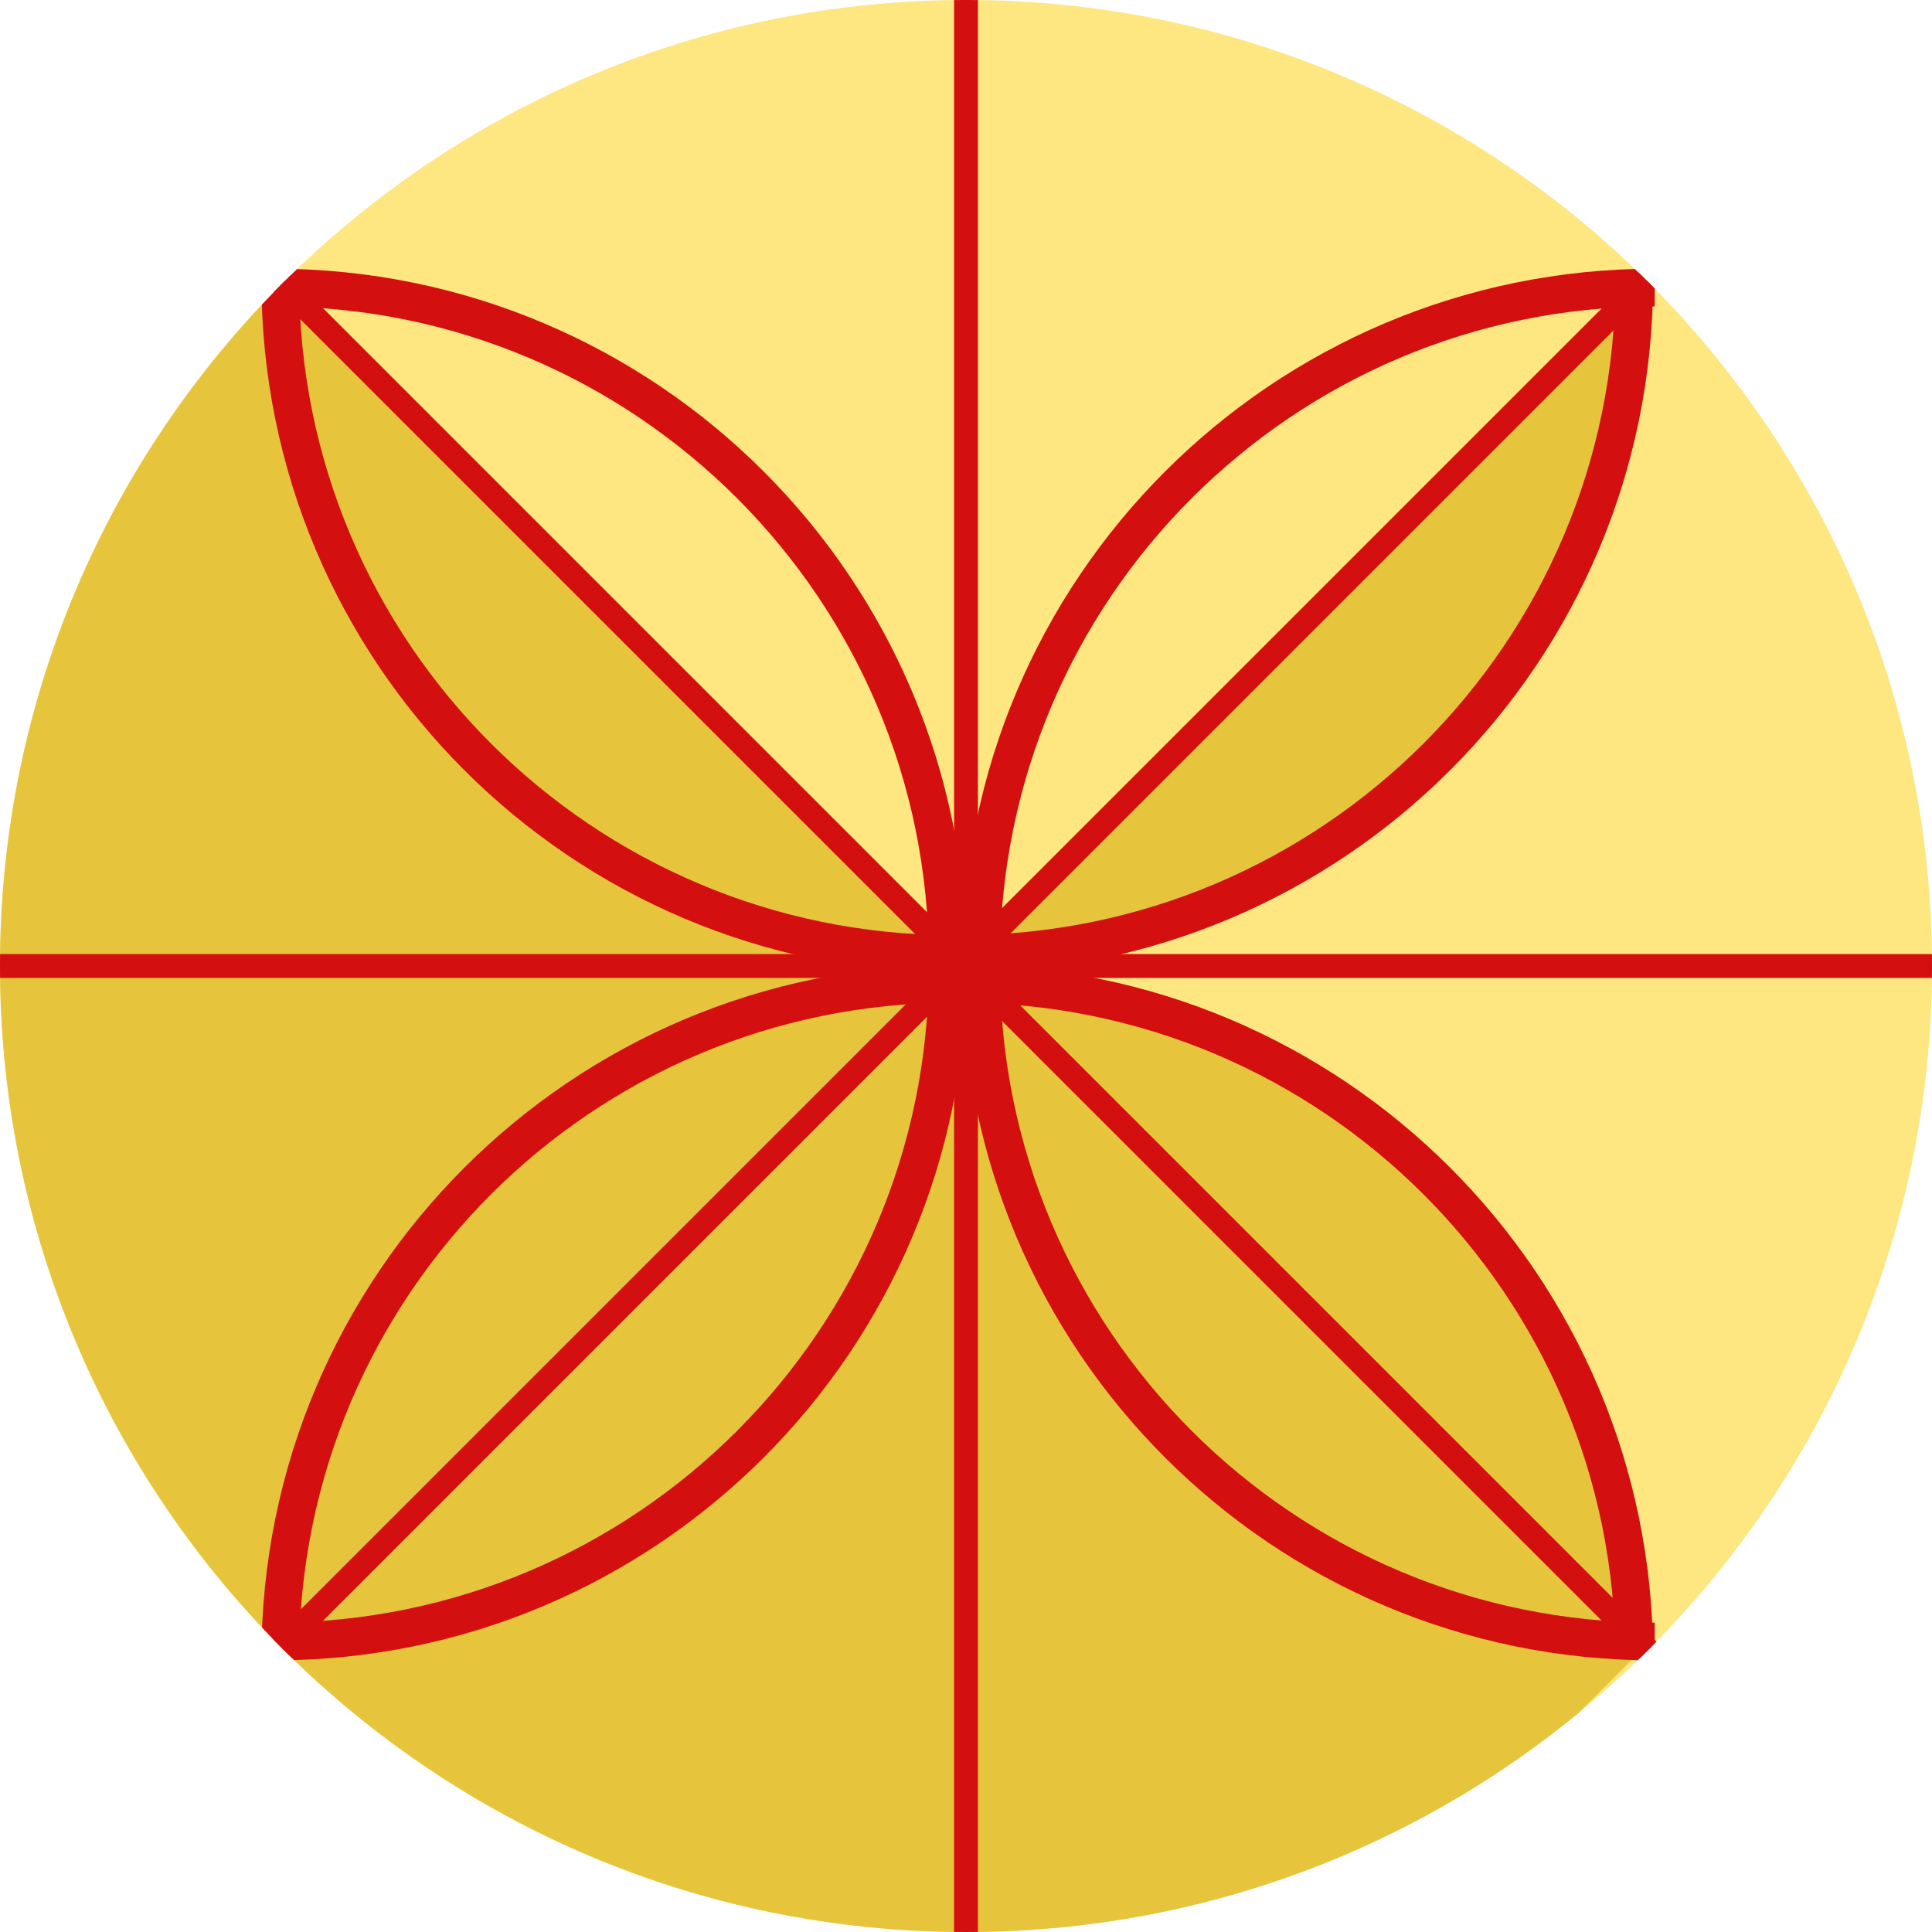
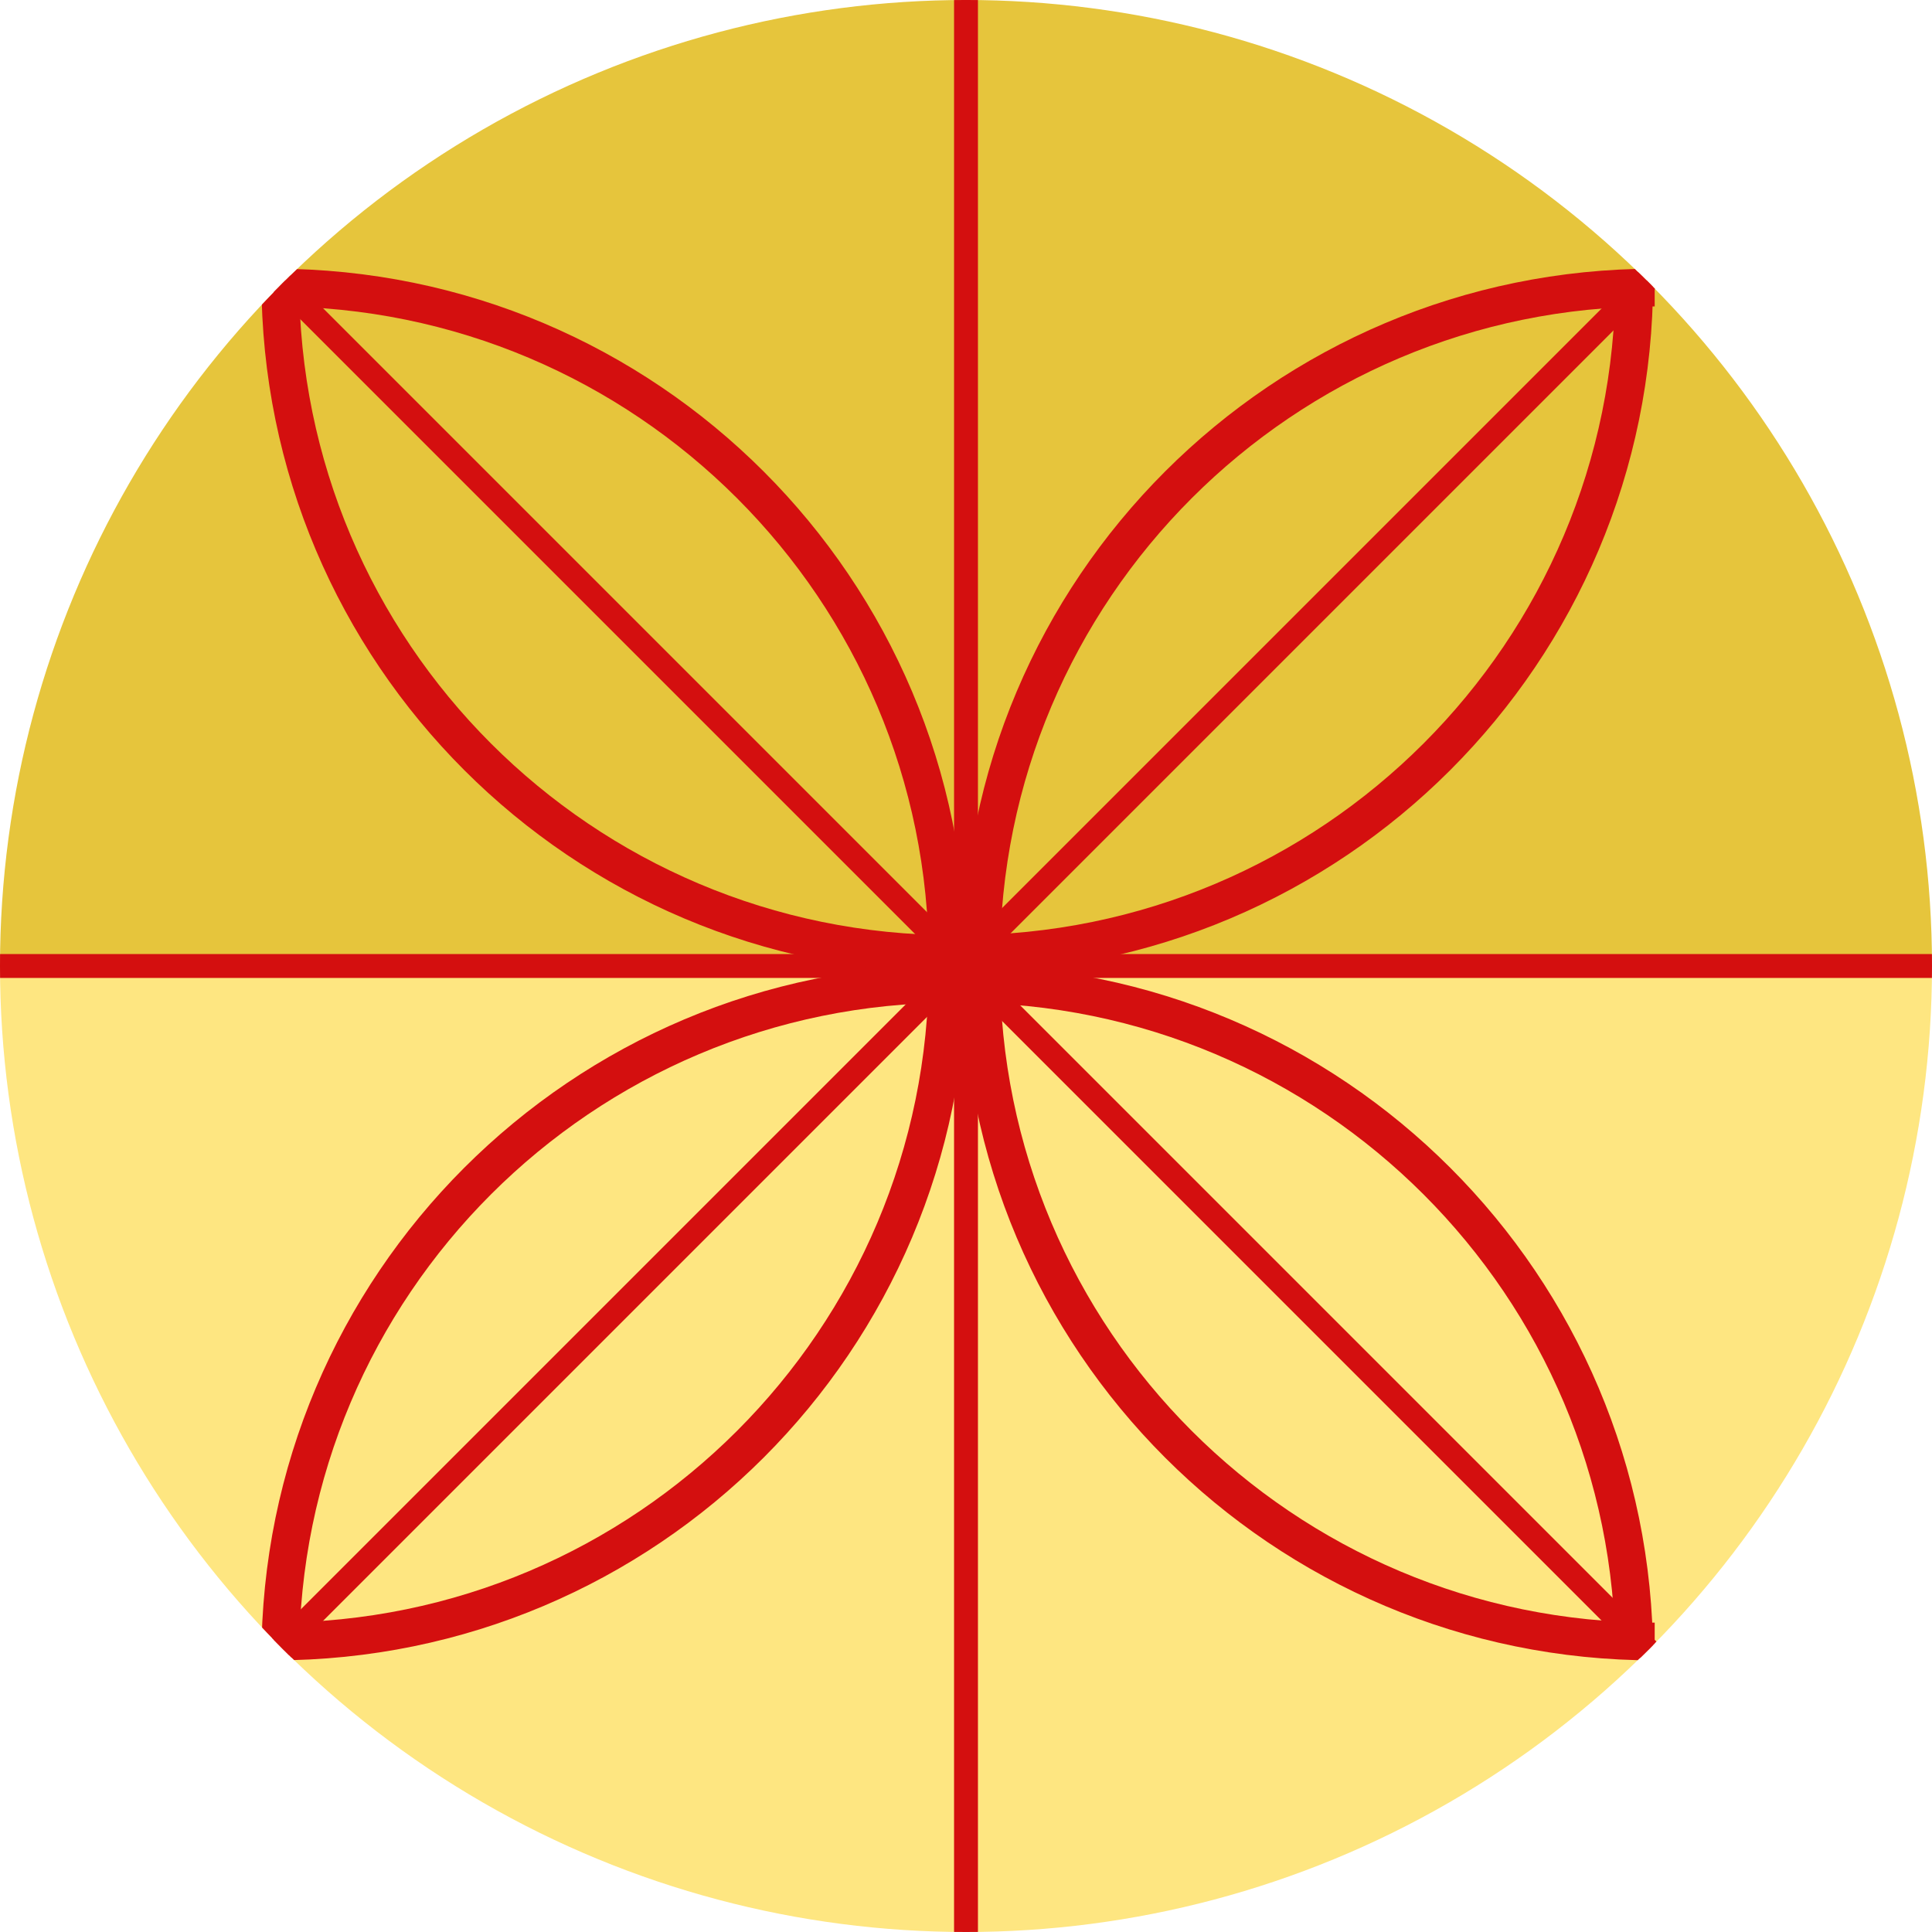
<svg xmlns="http://www.w3.org/2000/svg" width="256" height="256" viewBox="0 0 256 256" id="svg2" version="1.1">
  <defs id="defs4">
    <marker orient="auto" refY="0.0" refX="0.0" id="Arrow1Mend" style="overflow:visible;">
      <path id="path5459" d="M 0.0,0.0 L 5.0,-5.0 L -12.5,0.0 L 5.0,5.0 L 0.0,0.0 z " style="fill-rule:evenodd;stroke:#000000;stroke-width:1pt;stroke-opacity:1;fill:#000000;fill-opacity:1" transform="scale(0.4) rotate(180) translate(10,0)" />
    </marker>
    <marker style="overflow:visible;" id="marker7388" refX="0.0" refY="0.0" orient="auto">
      <path transform="scale(0.4) rotate(180) translate(10,0)" style="fill-rule:evenodd;stroke:#000000;stroke-width:1pt;stroke-opacity:1;fill:none;fill-opacity:1" d="M 0.0,0.0 L 5.0,-5.0 L -12.5,0.0 L 5.0,5.0 L 0.0,0.0 z " id="path7390" />
    </marker>
    <clipPath id="clipPath5002" clipPathUnits="userSpaceOnUse">
      <g id="g5004">
        <path style="fill:#0f9d58;fill-opacity:1;stroke:none;stroke-width:4.858;stroke-linejoin:round;stroke-miterlimit:4;stroke-dasharray:none;stroke-opacity:1" d="M 88.118,249.435 C 46.103,235.291 14.771,201.687 4.134,159.361 1.338,148.236 0.923,144.163 0.926,127.889 0.928,117.472 1.134,112.014 1.658,108.541 4.465,89.913 12.177,70.638 23.043,55.086 c 3.959,-5.666 8.345,-10.931 9.102,-10.926 0.328,0.002 10.489,18.31 22.579,40.683 12.09,22.373 22.375,41.335 22.854,42.136 0.479,0.802 0.925,2.441 0.99,3.643 0.343,6.316 2.524,14.21 5.642,20.423 2.954,5.887 5.065,8.733 10.435,14.067 6.714,6.67 12.889,10.286 21.732,12.729 3.166,0.874 5.105,1.05 11.575,1.05 8.826,0 12.602,-0.762 19.264,-3.887 2.046,-0.96 3.937,-1.665 4.202,-1.568 0.265,0.097 -11.056,17.665 -25.157,39.038 l -25.639,38.861 -3.094,0.112 c -2.555,0.093 -4.195,-0.258 -9.409,-2.014 z" id="path5006" transform="translate(0,796.3622)" />
        <path style="fill:#f4b400;fill-opacity:1;stroke:none;stroke-width:4.858;stroke-linejoin:round;stroke-miterlimit:4;stroke-dasharray:none;stroke-opacity:1" d="m 112.36,1051.517 c -10.001,-1.45 -12.156,-1.82 -12.532,-2.156 -0.249,-0.222 1.738,-3.748 4.55,-8.072 7.166,-11.021 49.772,-74.648 50.259,-75.055 3.575,-2.992 8.635,-8.041 10.575,-10.554 3.362,-4.353 7.558,-12.914 9.065,-18.494 6.193,-22.925 -2.593,-47.152 -21.7,-59.837 l -2.961,-1.966 17.025,0.296 c 9.364,0.163 31.17,0.434 48.459,0.603 l 31.435,0.307 1.546,4.189 c 2.246,6.086 4.678,15.095 5.935,21.982 1.525,8.36 1.925,28.859 0.739,37.828 -3.08,23.278 -12.813,45.72 -27.802,64.106 -20.476,25.117 -51.46,42.197 -84.146,46.389 -5.312,0.681 -26.646,0.986 -30.446,0.436 z" id="path5008" />
        <path style="fill:#db4437;fill-opacity:1;stroke:none;stroke-width:10;stroke-linejoin:round;stroke-miterlimit:4;stroke-dasharray:none;stroke-opacity:1" d="M 67.99,108.873 C 41.284,59.576 33.29,45.149 32.234,44.345 31.651,43.901 32.811,42.55 38.696,36.815 53.436,22.45 68.809,13.041 87.839,6.736 101.687,2.148 112.582,0.437 127.951,0.437 c 21.31,0 37.805,3.81 56.835,13.126 25.294,12.383 46.194,33.579 58.52,59.346 1.611,3.369 2.93,6.372 2.93,6.675 0,0.56 -10.549,0.495 -71.165,-0.437 l -24.288,-0.374 -3.931,-1.764 c -6.757,-3.033 -10.646,-3.84 -18.658,-3.868 -5.03,-0.018 -7.979,0.208 -10.316,0.788 -14.508,3.604 -26.283,12.948 -33.292,26.419 -3.585,6.891 -5.247,13.082 -6.332,23.583 l -0.337,3.267 -9.927,-18.326 z" id="path5010" transform="translate(0,796.3622)" />
      </g>
    </clipPath>
    <radialGradient gradientUnits="userSpaceOnUse" gradientTransform="matrix(0.7100982,0,0,-0.6966773,-12.93118,1000.262)" r="322.22" cy="216.92" cx="278.96" id="SVGID21">
      <stop id="stop131" stop-color="#ffffff" offset="0.119" />
      <stop id="stop133" stop-color="#fffffa" offset="0.122" />
      <stop id="stop135" stop-color="#ffe560" offset="0.25" />
      <stop id="stop137" stop-color="#ffdf56" offset="0.287" />
      <stop id="stop139" stop-color="#f8d03b" offset="0.347" />
      <stop id="stop141" stop-color="#f0be1b" offset="0.406" />
      <stop id="stop143" stop-color="#eb9d23" offset="0.473" />
      <stop id="stop145" stop-color="#e57c27" offset="0.548" />
      <stop id="stop147" stop-color="#dd5626" offset="0.765" />
      <stop id="stop149" stop-color="#c33a28" offset="0.903" />
      <stop id="stop151" stop-color="#b02228" offset="1" />
    </radialGradient>
    <clipPath id="clipPath6128" clipPathUnits="userSpaceOnUse">
      <circle style="opacity:1;fill:#4285f4;fill-opacity:1;stroke:none;stroke-width:20.52;stroke-linecap:round;stroke-linejoin:round;stroke-miterlimit:4;stroke-dasharray:none;stroke-opacity:1" id="circle6130" cx="128" cy="925.362" r="128" />
    </clipPath>
    <clipPath clipPathUnits="userSpaceOnUse" id="clipPath6618">
      <circle style="opacity:1;fill:#4285f4;fill-opacity:1;stroke:none;stroke-width:20.52;stroke-linecap:round;stroke-linejoin:round;stroke-miterlimit:4;stroke-dasharray:none;stroke-opacity:1" id="circle6620" cx="128" cy="925.362" r="128" />
    </clipPath>
    <clipPath clipPathUnits="userSpaceOnUse" id="clipPath5300">
      <circle style="opacity:1;fill:#3f71aa;fill-opacity:1;stroke:none;stroke-width:20.52;stroke-linecap:round;stroke-linejoin:round;stroke-miterlimit:4;stroke-dasharray:none;stroke-opacity:1" id="circle5302" cx="128" cy="925.362" r="128" />
    </clipPath>
    <clipPath clipPathUnits="userSpaceOnUse" id="clipPath5390">
      <circle style="opacity:1;fill:#3f71aa;fill-opacity:1;stroke:none;stroke-width:20.52;stroke-linecap:round;stroke-linejoin:round;stroke-miterlimit:4;stroke-dasharray:none;stroke-opacity:1" id="circle5392" cx="128" cy="925.362" r="128" />
    </clipPath>
    <clipPath id="clipPath5032" clipPathUnits="userSpaceOnUse">
      <circle style="opacity:1;fill:#aa9a3f;fill-opacity:1;stroke:none;stroke-width:20.52;stroke-linecap:round;stroke-linejoin:round;stroke-miterlimit:4;stroke-dasharray:none;stroke-opacity:1" id="circle5034" cx="128" cy="927.044" r="128" />
    </clipPath>
    <clipPath id="clipPath5052" clipPathUnits="userSpaceOnUse">
      <circle style="opacity:1;fill:#aa9a3f;fill-opacity:1;stroke:none;stroke-width:20.52;stroke-linecap:round;stroke-linejoin:round;stroke-miterlimit:4;stroke-dasharray:none;stroke-opacity:1" id="circle5054" cx="115.788" cy="934.16" r="128" />
    </clipPath>
    <clipPath id="clipPath4365" clipPathUnits="userSpaceOnUse">
      <circle style="opacity:1;fill:#e3c938;fill-opacity:1;stroke:none;stroke-width:20.52;stroke-linecap:round;stroke-linejoin:round;stroke-miterlimit:4;stroke-dasharray:none;stroke-opacity:1" id="circle4367" cx="128" cy="924.362" r="128" />
    </clipPath>
    <clipPath id="clipPath4369" clipPathUnits="userSpaceOnUse">
      <circle style="opacity:1;fill:#e3c938;fill-opacity:1;stroke:none;stroke-width:20.52;stroke-linecap:round;stroke-linejoin:round;stroke-miterlimit:4;stroke-dasharray:none;stroke-opacity:1" id="circle4371" cx="128" cy="924.362" r="128" />
    </clipPath>
    <clipPath id="clipPath4373" clipPathUnits="userSpaceOnUse">
      <circle style="opacity:1;fill:#e3c938;fill-opacity:1;stroke:none;stroke-width:20.52;stroke-linecap:round;stroke-linejoin:round;stroke-miterlimit:4;stroke-dasharray:none;stroke-opacity:1" id="circle4375" cx="128" cy="928.362" r="128" />
    </clipPath>
    <clipPath id="clipPath4377" clipPathUnits="userSpaceOnUse">
      <circle style="opacity:1;fill:#e3c938;fill-opacity:1;stroke:none;stroke-width:20.52;stroke-linecap:round;stroke-linejoin:round;stroke-miterlimit:4;stroke-dasharray:none;stroke-opacity:1" id="circle4379" cx="128" cy="924.362" r="128" />
    </clipPath>
    <clipPath id="clipPath4381" clipPathUnits="userSpaceOnUse">
      <circle style="opacity:1;fill:#e3c938;fill-opacity:1;stroke:none;stroke-width:20.52;stroke-linecap:round;stroke-linejoin:round;stroke-miterlimit:4;stroke-dasharray:none;stroke-opacity:1" id="circle4383" cx="128" cy="924.362" r="128" />
    </clipPath>
    <clipPath id="clipPath4417" clipPathUnits="userSpaceOnUse">
      <circle style="opacity:1;fill:#e3c938;fill-opacity:1;stroke:none;stroke-width:20.52;stroke-linecap:round;stroke-linejoin:round;stroke-miterlimit:4;stroke-dasharray:none;stroke-opacity:1" id="circle4419" cx="128.453" cy="924.55" r="124.09" />
    </clipPath>
    <clipPath clipPathUnits="userSpaceOnUse" id="clipPath4483">
      <g transform="matrix(0.7071068,0.7071068,-0.7071068,0.7071068,691.1131,184.2298)" id="g4485" style="fill:#00aa00;fill-opacity:1">
        <path style="fill:#00aa00;fill-opacity:1;fill-rule:evenodd;stroke:#d40f0f;stroke-width:3.069;stroke-linecap:butt;stroke-linejoin:miter;stroke-miterlimit:4;stroke-dasharray:none;stroke-opacity:1" d="m 128,786.8 0,270" id="path4487" clip-path="url(#clipPath4369)" />
        <path id="path4489" d="m 263,924.362 -270,0" style="fill:#00aa00;fill-opacity:1;fill-rule:evenodd;stroke:#d40f0f;stroke-width:3.069;stroke-linecap:butt;stroke-linejoin:miter;stroke-miterlimit:4;stroke-dasharray:none;stroke-opacity:1" clip-path="url(#clipPath4365)" />
      </g>
    </clipPath>
    <clipPath clipPathUnits="userSpaceOnUse" id="clipPath4491">
      <circle style="opacity:1;fill:#fee681;fill-opacity:1;stroke:none;stroke-width:20.52;stroke-linecap:round;stroke-linejoin:round;stroke-miterlimit:4;stroke-dasharray:none;stroke-opacity:1" id="circle4493" cx="128.453" cy="928.55" r="124.09" />
    </clipPath>
    <clipPath clipPathUnits="userSpaceOnUse" id="clipPath4497">
      <circle style="opacity:1;fill:#fee681;fill-opacity:1;stroke:none;stroke-width:20.52;stroke-linecap:round;stroke-linejoin:round;stroke-miterlimit:4;stroke-dasharray:none;stroke-opacity:1" id="circle4499" cx="127.547" cy="924.175" r="124.09" />
    </clipPath>
    <clipPath clipPathUnits="userSpaceOnUse" id="clipPath4501">
      <circle style="opacity:1;fill:#fee681;fill-opacity:1;stroke:none;stroke-width:20.52;stroke-linecap:round;stroke-linejoin:round;stroke-miterlimit:4;stroke-dasharray:none;stroke-opacity:1" id="circle4503" cx="128.453" cy="924.55" r="124.09" />
    </clipPath>
    <clipPath clipPathUnits="userSpaceOnUse" id="clipPath4505">
      <circle style="opacity:1;fill:#fee681;fill-opacity:1;stroke:none;stroke-width:20.52;stroke-linecap:round;stroke-linejoin:round;stroke-miterlimit:4;stroke-dasharray:none;stroke-opacity:1" id="circle4507" cx="128.453" cy="924.55" r="124.09" />
    </clipPath>
    <clipPath clipPathUnits="userSpaceOnUse" id="clipPath4511">
      <circle style="opacity:1;fill:#fee681;fill-opacity:1;stroke:none;stroke-width:20.52;stroke-linecap:round;stroke-linejoin:round;stroke-miterlimit:4;stroke-dasharray:none;stroke-opacity:1" id="circle4513" cx="127.547" cy="924.175" r="124.09" />
    </clipPath>
    <clipPath clipPathUnits="userSpaceOnUse" id="clipPath4517">
      <ellipse style="opacity:1;fill:#fee681;fill-opacity:1;stroke:none;stroke-width:20.52;stroke-linecap:round;stroke-linejoin:round;stroke-miterlimit:4;stroke-dasharray:none;stroke-opacity:1" id="circle4519" cx="128.453" cy="837.632" rx="124.09" ry="215.008" />
    </clipPath>
    <clipPath clipPathUnits="userSpaceOnUse" id="clipPath4625">
      <circle style="opacity:1;fill:#fee681;fill-opacity:1;stroke:none;stroke-width:20.52;stroke-linecap:round;stroke-linejoin:round;stroke-miterlimit:4;stroke-dasharray:none;stroke-opacity:1" id="circle4627" cx="128" cy="924.362" r="128" />
    </clipPath>
    <clipPath clipPathUnits="userSpaceOnUse" id="clipPath5677">
      <circle style="opacity:1;fill:#fee681;fill-opacity:1;stroke:none;stroke-width:20.52;stroke-linecap:round;stroke-linejoin:round;stroke-miterlimit:4;stroke-dasharray:none;stroke-opacity:1" id="circle5679" cx="128" cy="128" r="128" />
    </clipPath>
    <clipPath clipPathUnits="userSpaceOnUse" id="clipPath5681">
      <circle style="opacity:1;fill:#fee681;fill-opacity:1;stroke:none;stroke-width:20.52;stroke-linecap:round;stroke-linejoin:round;stroke-miterlimit:4;stroke-dasharray:none;stroke-opacity:1" id="circle5683" cx="129.199" cy="924.556" r="128" />
    </clipPath>
  </defs>
  <g id="layer1" transform="translate(0,-796.3622)">
+     <path d="m 256,-924.362 a 128,128 0 0 1 -64,110.851 128,128 0 0 1 -128,0 A 128,128 0 0 1 0,-924.362 l 128,1e-5 z" style="opacity:1;fill:#e6c53c;fill-opacity:1;stroke:none;stroke-width:20.52;stroke-linecap:round;stroke-linejoin:round;stroke-miterlimit:4;stroke-dasharray:none;stroke-opacity:1" id="path956" transform="scale(1,-1)" />
    <path style="fill:none;fill-rule:evenodd;stroke:none;stroke-width:1px;stroke-linecap:butt;stroke-linejoin:miter;stroke-opacity:1" d="M 154.474,968.81 101.04,1048.476 0.486,1048.962 0,842.024 l 33.032,-2.429 45.176,83.552 21.374,35.461 26.717,13.116 z" id="path4913" />
-     <circle r="128" cy="924.362" cx="128" id="path4152" style="opacity:1;fill:#fee681;fill-opacity:1;stroke:none;stroke-width:20.52;stroke-linecap:round;stroke-linejoin:round;stroke-miterlimit:4;stroke-dasharray:none;stroke-opacity:1" />
+     <path id="path4152" style="opacity:1;fill:#fee681;fill-opacity:1;stroke:none;stroke-width:20.52;stroke-linecap:round;stroke-linejoin:round;stroke-miterlimit:4;stroke-dasharray:none;stroke-opacity:1" d="m 256,924.362 a 128,128 0 0 1 -64,110.851 128,128 0 0 1 -128,0 A 128,128 0 0 1 0,924.362 l 128,0 z" />
    <path style="opacity:1;fill:none;fill-opacity:1;stroke:none;stroke-width:5;stroke-linecap:round;stroke-linejoin:round;stroke-miterlimit:4;stroke-dasharray:none;stroke-opacity:1" clip-path="url(#clipPath4505)" d="m 301.596,924.362 a 86.065,86.065 0 0 1 -86.065,86.065 86.065,86.065 0 0 1 -86.065,-86.065 86.065,86.065 0 0 1 86.065,-86.065 86.065,86.065 0 0 1 86.065,86.065 z" id="circle4331" transform="matrix(1.031507,0,0,1.031507,-4.499994,-29.31707)" />
    <path transform="matrix(1.031507,0,0,1.031507,-3.565685,-28.93006)" style="fill:none;fill-rule:evenodd;stroke:none;stroke-width:3.069;stroke-linecap:butt;stroke-linejoin:miter;stroke-miterlimit:4;stroke-dasharray:none;stroke-opacity:1" d="m 128,786.8 0,270" id="path4391" clip-path="url(#clipPath4497)" />
    <path transform="matrix(1.031507,0,0,1.031507,-3.565685,-28.93006)" id="path4393" d="m 263,924.362 -270,0" style="fill:none;fill-rule:evenodd;stroke:none;stroke-width:3.069;stroke-linecap:butt;stroke-linejoin:miter;stroke-miterlimit:4;stroke-dasharray:none;stroke-opacity:1" clip-path="url(#clipPath4511)" />
    <path style="fill:none;fill-rule:evenodd;stroke:none;stroke-width:3.069;stroke-linecap:butt;stroke-linejoin:miter;stroke-miterlimit:4;stroke-dasharray:none;stroke-opacity:1" d="m 128,786.8 0,270" id="path4435" clip-path="url(#clipPath4369)" transform="matrix(0.7293853,0.7293853,-0.7293853,0.7293853,708.3877,156.5911)" />
    <path id="path4437" d="m 263,924.362 -270,0" style="fill:none;fill-rule:evenodd;stroke:none;stroke-width:3.069;stroke-linecap:butt;stroke-linejoin:miter;stroke-miterlimit:4;stroke-dasharray:none;stroke-opacity:1" clip-path="url(#clipPath4365)" transform="matrix(0.7293853,0.7293853,-0.7293853,0.7293853,708.3877,156.5911)" />
    <path clip-path="url(#clipPath4369)" id="path4439" d="m 128,786.8 0,270" style="fill:none;fill-rule:evenodd;stroke:none;stroke-width:3.069;stroke-linecap:butt;stroke-linejoin:miter;stroke-miterlimit:4;stroke-dasharray:none;stroke-opacity:1" transform="matrix(1.031507,0,0,1.031507,-4.032845,-29.12353)" />
    <path clip-path="url(#clipPath4365)" style="fill:none;fill-rule:evenodd;stroke:none;stroke-width:3.069;stroke-linecap:butt;stroke-linejoin:miter;stroke-miterlimit:4;stroke-dasharray:none;stroke-opacity:1" d="m 263,924.362 -270,0" id="path4441" transform="matrix(1.031507,0,0,1.031507,-4.032845,-29.12353)" />
-     <g id="g4565" transform="translate(-1.198589,-0.1934722)" style="fill:#e6c53c;fill-opacity:1;stroke:none" clip-path="url(#clipPath5681)">
-       <g transform="scale(-1,1)" id="g4786" style="fill:#e6c53c;fill-opacity:1;stroke:none">
-         <g style="fill:#e6c53c;fill-opacity:1;stroke:none;stroke-width:5;stroke-miterlimit:4;stroke-dasharray:none;stroke-opacity:1" id="g4788" />
-         <g id="g5025" transform="matrix(-1,0,0,1,-1.198589,796.5556)" style="fill:#e6c53c;fill-opacity:1;stroke:none">
-           <g id="g5027" style="fill:#e6c53c;fill-opacity:1;stroke:none;stroke-width:5;stroke-miterlimit:4;stroke-dasharray:none;stroke-opacity:1">
-             <path id="path5029" d="M126.395 126.418L37.139 37.162L-174.993 249.294L-85.738 338.55Z" style="fill:#e6c53c;fill-opacity:1;stroke:none" />
-             <path id="path5031" d="M216.543 37.162L127.287 126.418L-84.845 338.55L4.411 249.294Z" style="fill:#e6c53c;fill-opacity:1;stroke:none" />
-           </g>
-           <path id="path4563" d="M 37.139 37.162 A 89.257 89.257 0 0 0 126.395 126.418 L 37.139 37.162 z M 216.543 37.162 L 127.287 126.418 A 89.257 89.257 0 0 0 216.543 37.162 z " style="fill:#e6c53c;fill-opacity:1;stroke:none;stroke-width:5;stroke-miterlimit:4;stroke-dasharray:none;stroke-opacity:1" transform="" />
-         </g>
-       </g>
-       <g id="g4791" style="fill:#e6c53c;fill-opacity:1;stroke:none">
-         <g style="fill:#e6c53c;fill-opacity:1;stroke:none;stroke-width:5;stroke-miterlimit:4;stroke-dasharray:none;stroke-opacity:1" id="g4793" />
-       </g>
-     </g>
    <g transform="matrix(1,0,0,-1,-1.198589,1849.695)" id="g5274">
      <g id="g5276" style="fill:none;fill-opacity:1;stroke:#d40f0f;stroke-width:5;stroke-miterlimit:4;stroke-dasharray:none;stroke-opacity:1" />
    </g>
    <path d="m 1013.871,-219.256 a 89.257,89.257 0 0 1 -89.257,89.257" id="path4577" style="fill:none;fill-opacity:1;stroke:none;stroke-width:5;stroke-miterlimit:4;stroke-dasharray:none;stroke-opacity:1" transform="matrix(0,1,-1,0,0,0)" />
    <path style="fill:none;fill-opacity:1;stroke:none;stroke-width:5;stroke-miterlimit:4;stroke-dasharray:none;stroke-opacity:1" id="path4583" d="M 1013.871,36.314 A 89.257,89.257 0 0 1 924.614,125.571" transform="matrix(0,1,1,0,0,0)" />
    <g transform="matrix(0,-1,-1,0,0,0)" id="g4820" style="stroke:none">
      <g style="fill:none;fill-opacity:1;stroke:none;stroke-width:5;stroke-miterlimit:4;stroke-dasharray:none;stroke-opacity:1" id="g4822" />
      <path transform="" style="fill:none;fill-opacity:1;stroke:none;stroke-width:5;stroke-miterlimit:4;stroke-dasharray:none;stroke-opacity:1" d="m -834.467,-219.256 a 89.257,89.257 0 0 1 -89.257,89.257" id="path4579" />
    </g>
    <g transform="matrix(0,-1,1,0,0,0)" id="g4825" style="stroke:none">
      <g style="fill:none;fill-opacity:1;stroke:none;stroke-width:5;stroke-miterlimit:4;stroke-dasharray:none;stroke-opacity:1" id="g4827" />
      <path transform="" style="fill:none;fill-opacity:1;stroke:none;stroke-width:5;stroke-miterlimit:4;stroke-dasharray:none;stroke-opacity:1" d="m -834.467,36.314 a 89.257,89.257 0 0 1 -89.257,89.257" id="path4585" />
-     </g>
-     <g id="g5546" transform="translate(0,796.3622)" style="fill:#e6c53c;fill-opacity:1;stroke:none" clip-path="url(#clipPath5677)">
-       <g id="g5548" style="fill:#e6c53c;fill-opacity:1;stroke:none;stroke-width:5;stroke-miterlimit:4;stroke-dasharray:none;stroke-opacity:1">
-         <path id="path5550" d="M37.139 219.615L126.395 130.359L-85.738 342.491L-174.993 431.747Z" style="fill:#e6c53c;fill-opacity:1;stroke:none" />
-         <path id="path5552" d="M127.287 130.359L216.543 219.615L4.411 431.747L-84.845 342.491Z" style="fill:#e6c53c;fill-opacity:1;stroke:none" />
-       </g>
-       <path id="path4573" transform="" d="M 126.395 130.359 A 89.257 89.257 0 0 0 37.139 219.615 L 126.395 130.359 z M 127.287 130.359 L 216.543 219.615 A 89.257 89.257 0 0 0 127.287 130.359 z " style="fill:#e6c53c;fill-opacity:1;stroke:none;stroke-width:5;stroke-miterlimit:4;stroke-dasharray:none;stroke-opacity:1" />
    </g>
    <g clip-path="url(#clipPath4625)" id="g4629" transform="translate(0,-2.2617187e-5)">
      <g id="g4631" transform="matrix(0.7293853,0.7293853,-0.7293853,0.7293853,708.3877,156.5911)">
        <path clip-path="url(#clipPath4369)" id="path4633" d="m 128,786.8 0,270" style="fill:none;fill-rule:evenodd;stroke:#d40f0f;stroke-width:3.069;stroke-linecap:butt;stroke-linejoin:miter;stroke-miterlimit:4;stroke-dasharray:none;stroke-opacity:1" />
        <path clip-path="url(#clipPath4365)" style="fill:none;fill-rule:evenodd;stroke:#d40f0f;stroke-width:3.069;stroke-linecap:butt;stroke-linejoin:miter;stroke-miterlimit:4;stroke-dasharray:none;stroke-opacity:1" d="m 263,924.362 -270,0" id="path4635" />
      </g>
      <g id="g4637" transform="translate(-0.46716,-0.1934722)">
        <path transform="matrix(1.031507,0,0,1.031507,-3.565685,-28.93006)" style="fill:none;fill-rule:evenodd;stroke:#d40f0f;stroke-width:3.069;stroke-linecap:butt;stroke-linejoin:miter;stroke-miterlimit:4;stroke-dasharray:none;stroke-opacity:1" d="m 128,786.8 0,270" id="path4639" clip-path="url(#clipPath4369)" />
        <path transform="matrix(1.031507,0,0,1.031507,-3.565685,-28.93006)" id="path4641" d="m 263,924.362 -270,0" style="fill:none;fill-rule:evenodd;stroke:#d40f0f;stroke-width:3.069;stroke-linecap:butt;stroke-linejoin:miter;stroke-miterlimit:4;stroke-dasharray:none;stroke-opacity:1" clip-path="url(#clipPath4365)" />
        <g transform="translate(-0.7314286,0)" id="g4643">
          <path style="fill:none;fill-opacity:1;stroke:#d40f0f;stroke-width:5;stroke-miterlimit:4;stroke-dasharray:none;stroke-opacity:1" id="path4645" d="m 217.741,833.717 a 89.257,89.257 0 0 1 -89.257,89.257" />
          <path d="m -38.337,833.717 a 89.257,89.257 0 0 1 -89.257,89.257" id="path4647" style="fill:none;fill-opacity:1;stroke:#d40f0f;stroke-width:5;stroke-miterlimit:4;stroke-dasharray:none;stroke-opacity:1" transform="scale(-1,1)" />
        </g>
        <g transform="matrix(1,0,0,-1,-0.7314286,1849.889)" id="g4649">
          <path d="m 217.741,833.717 a 89.257,89.257 0 0 1 -89.257,89.257" id="path4651" style="fill:none;fill-opacity:1;stroke:#d40f0f;stroke-width:5;stroke-miterlimit:4;stroke-dasharray:none;stroke-opacity:1" />
          <path transform="scale(-1,1)" style="fill:none;fill-opacity:1;stroke:#d40f0f;stroke-width:5;stroke-miterlimit:4;stroke-dasharray:none;stroke-opacity:1" id="path4653" d="m -38.337,833.717 a 89.257,89.257 0 0 1 -89.257,89.257" />
        </g>
        <g id="g4655" transform="matrix(0,1,-1,0,1053.44,796.3229)">
          <path d="m 217.741,833.717 a 89.257,89.257 0 0 1 -89.257,89.257" id="path4657" style="fill:none;fill-opacity:1;stroke:#d40f0f;stroke-width:5;stroke-miterlimit:4;stroke-dasharray:none;stroke-opacity:1" />
          <path transform="scale(-1,1)" style="fill:none;fill-opacity:1;stroke:#d40f0f;stroke-width:5;stroke-miterlimit:4;stroke-dasharray:none;stroke-opacity:1" id="path4659" d="m -38.337,833.717 a 89.257,89.257 0 0 1 -89.257,89.257" />
        </g>
        <g transform="matrix(0,1,1,0,-796.936,796.3229)" id="g4661">
          <path style="fill:none;fill-opacity:1;stroke:#d40f0f;stroke-width:5;stroke-miterlimit:4;stroke-dasharray:none;stroke-opacity:1" id="path4663" d="m 217.741,833.717 a 89.257,89.257 0 0 1 -89.257,89.257" />
          <path d="m -38.337,833.717 a 89.257,89.257 0 0 1 -89.257,89.257" id="path4665" style="fill:none;fill-opacity:1;stroke:#d40f0f;stroke-width:5;stroke-miterlimit:4;stroke-dasharray:none;stroke-opacity:1" transform="scale(-1,1)" />
        </g>
      </g>
    </g>
  </g>
</svg>
